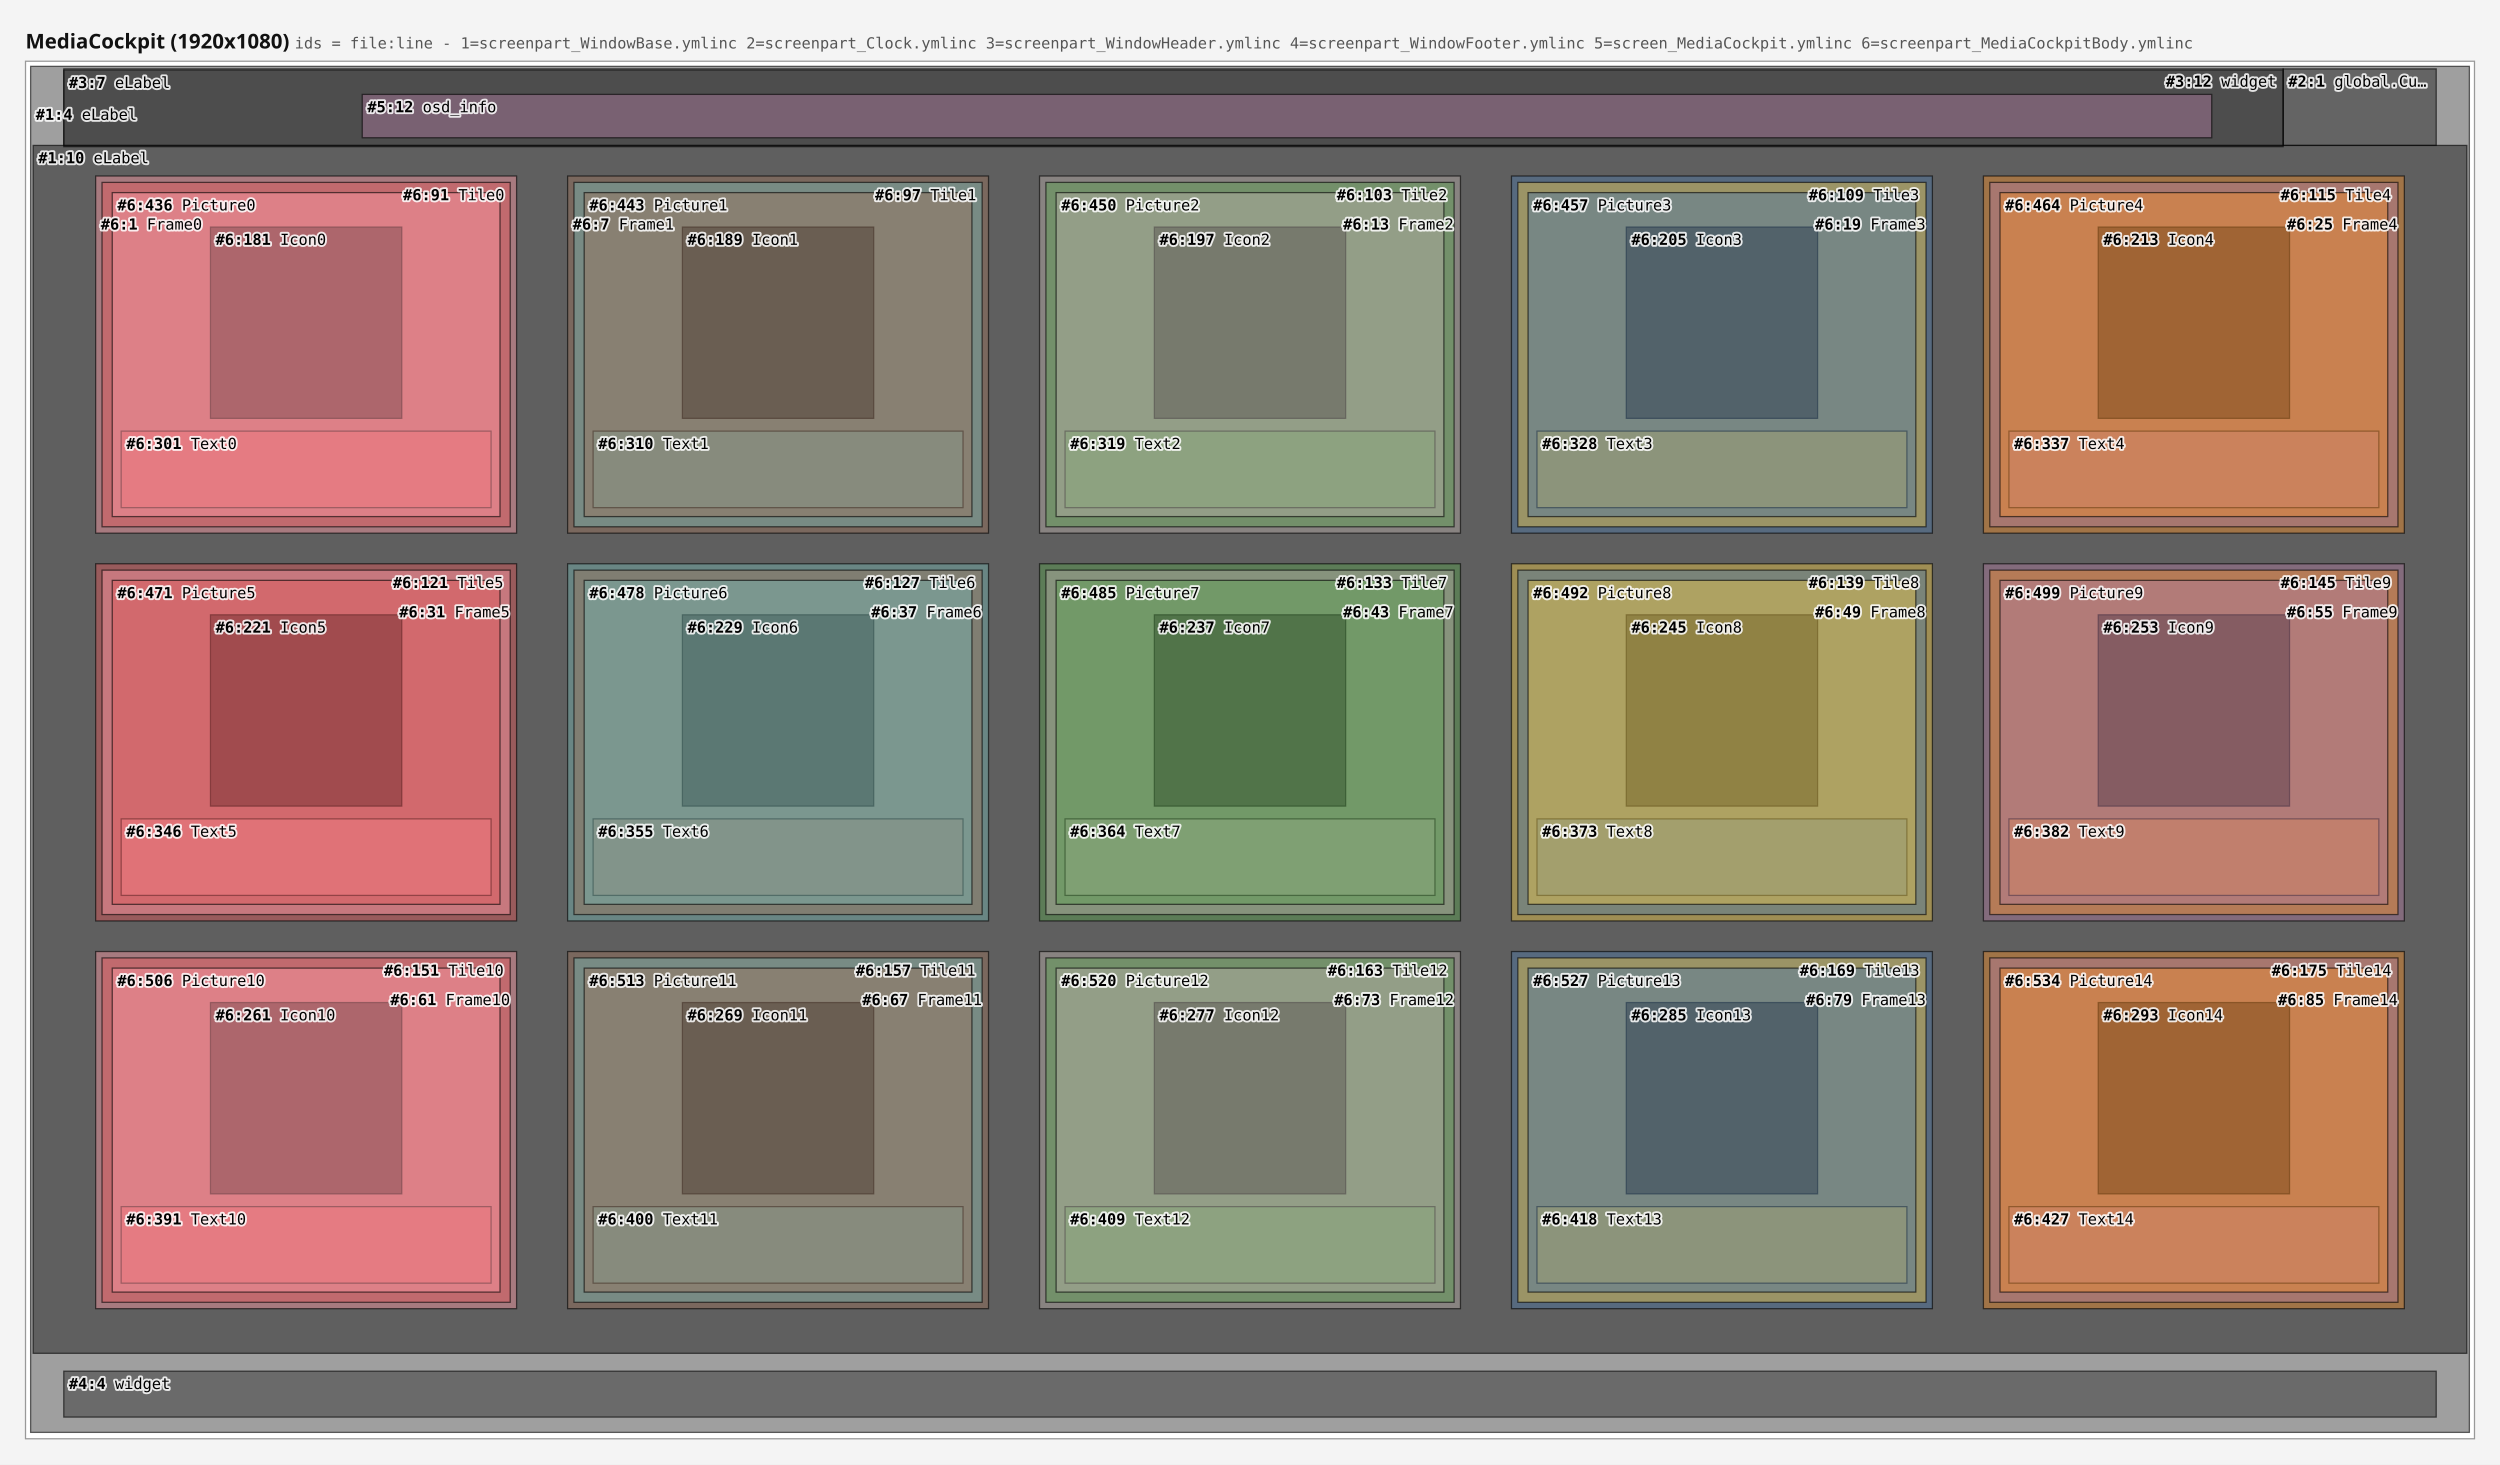
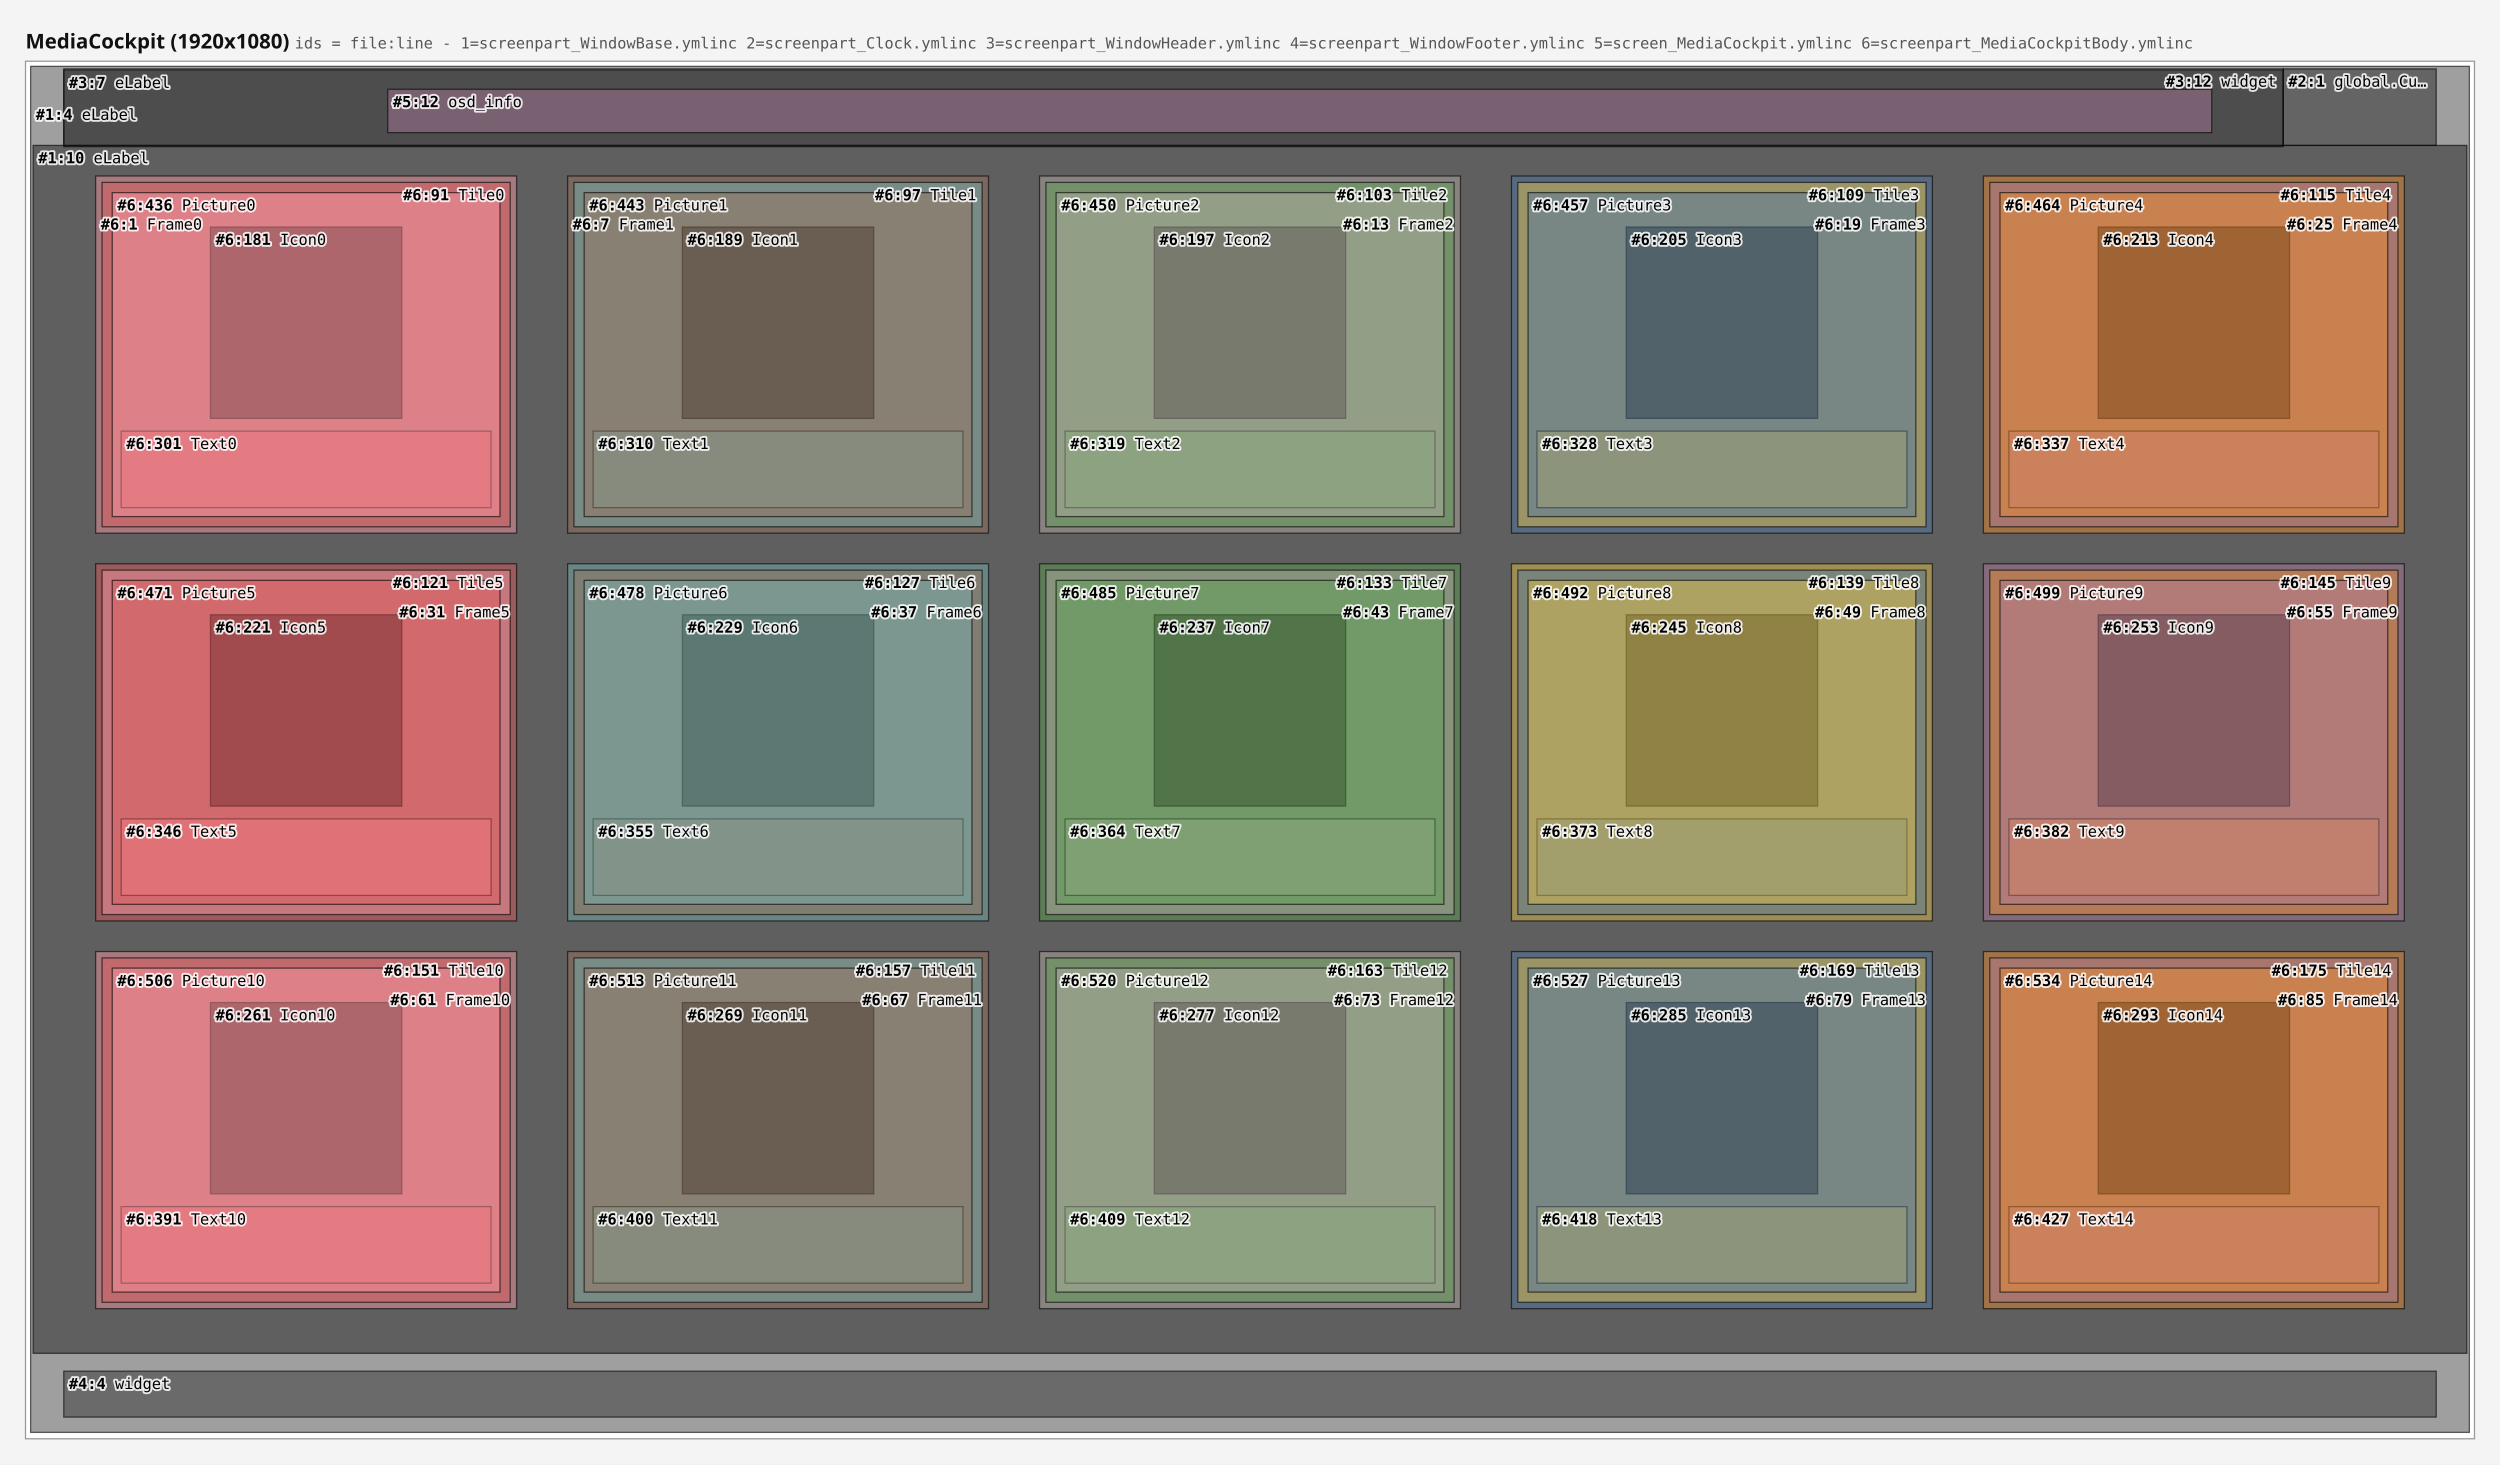
<svg xmlns="http://www.w3.org/2000/svg" width="1960" height="1148" viewBox="0 0 1960 1148">
  <rect x="0" y="0" width="1960" height="1148" fill="#f4f4f4" />
  <text x="20" y="38" font-family="sans-serif" font-size="16" font-weight="bold" fill="#111111">MediaCockpit (1920x1080) <tspan font-family="monospace" font-size="12" font-weight="normal" fill="#555555">ids = file:line - 1=screenpart_WindowBase.ymlinc  2=screenpart_Clock.ymlinc  3=screenpart_WindowHeader.ymlinc  4=screenpart_WindowFooter.ymlinc  5=screen_MediaCockpit.ymlinc  6=screenpart_MediaCockpitBody.ymlinc</tspan>
  </text>
  <g data-screen="0" transform="translate(20,48)">
    <rect x="0" y="0" width="1920" height="1080" fill="#ffffff" stroke="#999999" stroke-width="1" />
    <rect data-ref="0:0" data-src="screenpart_WindowBase.ymlinc:4" x="4" y="4" width="1912" height="1071" fill="#2c2c2c" fill-opacity="0.45" stroke="#000000" stroke-opacity="0.6" stroke-width="1" />
    <rect data-ref="0:1" data-src="screenpart_WindowBase.ymlinc:10" x="6" y="66" width="1908" height="947" fill="#121212" fill-opacity="0.45" stroke="#000000" stroke-opacity="0.6" stroke-width="1" />
    <rect data-ref="0:7" data-src="screenpart_MediaCockpitBody.ymlinc:1" x="55" y="90" width="330" height="280" fill="#ff9da7" fill-opacity="0.45" stroke="#000000" stroke-opacity="0.6" stroke-width="1" />
    <rect data-ref="0:8" data-src="screenpart_MediaCockpitBody.ymlinc:7" x="425" y="90" width="330" height="280" fill="#9c755f" fill-opacity="0.45" stroke="#000000" stroke-opacity="0.6" stroke-width="1" />
    <rect data-ref="0:9" data-src="screenpart_MediaCockpitBody.ymlinc:13" x="795" y="90" width="330" height="280" fill="#bab0ac" fill-opacity="0.45" stroke="#000000" stroke-opacity="0.6" stroke-width="1" />
    <rect data-ref="0:10" data-src="screenpart_MediaCockpitBody.ymlinc:19" x="1165" y="90" width="330" height="280" fill="#4e79a7" fill-opacity="0.45" stroke="#000000" stroke-opacity="0.6" stroke-width="1" />
    <rect data-ref="0:11" data-src="screenpart_MediaCockpitBody.ymlinc:25" x="1535" y="90" width="330" height="280" fill="#f28e2b" fill-opacity="0.45" stroke="#000000" stroke-opacity="0.6" stroke-width="1" />
    <rect data-ref="0:12" data-src="screenpart_MediaCockpitBody.ymlinc:31" x="55" y="394" width="330" height="280" fill="#e15759" fill-opacity="0.45" stroke="#000000" stroke-opacity="0.6" stroke-width="1" />
    <rect data-ref="0:13" data-src="screenpart_MediaCockpitBody.ymlinc:37" x="425" y="394" width="330" height="280" fill="#76b7b2" fill-opacity="0.45" stroke="#000000" stroke-opacity="0.6" stroke-width="1" />
    <rect data-ref="0:14" data-src="screenpart_MediaCockpitBody.ymlinc:43" x="795" y="394" width="330" height="280" fill="#59a14f" fill-opacity="0.45" stroke="#000000" stroke-opacity="0.6" stroke-width="1" />
    <rect data-ref="0:15" data-src="screenpart_MediaCockpitBody.ymlinc:49" x="1165" y="394" width="330" height="280" fill="#edc948" fill-opacity="0.45" stroke="#000000" stroke-opacity="0.6" stroke-width="1" />
    <rect data-ref="0:16" data-src="screenpart_MediaCockpitBody.ymlinc:55" x="1535" y="394" width="330" height="280" fill="#b07aa1" fill-opacity="0.45" stroke="#000000" stroke-opacity="0.6" stroke-width="1" />
    <rect data-ref="0:17" data-src="screenpart_MediaCockpitBody.ymlinc:61" x="55" y="698" width="330" height="280" fill="#ff9da7" fill-opacity="0.45" stroke="#000000" stroke-opacity="0.6" stroke-width="1" />
    <rect data-ref="0:18" data-src="screenpart_MediaCockpitBody.ymlinc:67" x="425" y="698" width="330" height="280" fill="#9c755f" fill-opacity="0.45" stroke="#000000" stroke-opacity="0.6" stroke-width="1" />
    <rect data-ref="0:19" data-src="screenpart_MediaCockpitBody.ymlinc:73" x="795" y="698" width="330" height="280" fill="#bab0ac" fill-opacity="0.45" stroke="#000000" stroke-opacity="0.6" stroke-width="1" />
    <rect data-ref="0:20" data-src="screenpart_MediaCockpitBody.ymlinc:79" x="1165" y="698" width="330" height="280" fill="#4e79a7" fill-opacity="0.45" stroke="#000000" stroke-opacity="0.6" stroke-width="1" />
    <rect data-ref="0:21" data-src="screenpart_MediaCockpitBody.ymlinc:85" x="1535" y="698" width="330" height="280" fill="#f28e2b" fill-opacity="0.45" stroke="#000000" stroke-opacity="0.6" stroke-width="1" />
    <rect data-ref="0:22" data-src="screenpart_MediaCockpitBody.ymlinc:91" x="60" y="95" width="320" height="270" fill="#e15759" fill-opacity="0.45" stroke="#000000" stroke-opacity="0.6" stroke-width="1" />
    <rect data-ref="0:23" data-src="screenpart_MediaCockpitBody.ymlinc:97" x="430" y="95" width="320" height="270" fill="#76b7b2" fill-opacity="0.45" stroke="#000000" stroke-opacity="0.6" stroke-width="1" />
    <rect data-ref="0:24" data-src="screenpart_MediaCockpitBody.ymlinc:103" x="800" y="95" width="320" height="270" fill="#59a14f" fill-opacity="0.45" stroke="#000000" stroke-opacity="0.6" stroke-width="1" />
    <rect data-ref="0:25" data-src="screenpart_MediaCockpitBody.ymlinc:109" x="1170" y="95" width="320" height="270" fill="#edc948" fill-opacity="0.45" stroke="#000000" stroke-opacity="0.6" stroke-width="1" />
    <rect data-ref="0:26" data-src="screenpart_MediaCockpitBody.ymlinc:115" x="1540" y="95" width="320" height="270" fill="#b07aa1" fill-opacity="0.45" stroke="#000000" stroke-opacity="0.6" stroke-width="1" />
    <rect data-ref="0:27" data-src="screenpart_MediaCockpitBody.ymlinc:121" x="60" y="399" width="320" height="270" fill="#ff9da7" fill-opacity="0.45" stroke="#000000" stroke-opacity="0.6" stroke-width="1" />
    <rect data-ref="0:28" data-src="screenpart_MediaCockpitBody.ymlinc:127" x="430" y="399" width="320" height="270" fill="#9c755f" fill-opacity="0.45" stroke="#000000" stroke-opacity="0.6" stroke-width="1" />
    <rect data-ref="0:29" data-src="screenpart_MediaCockpitBody.ymlinc:133" x="800" y="399" width="320" height="270" fill="#bab0ac" fill-opacity="0.45" stroke="#000000" stroke-opacity="0.6" stroke-width="1" />
    <rect data-ref="0:30" data-src="screenpart_MediaCockpitBody.ymlinc:139" x="1170" y="399" width="320" height="270" fill="#4e79a7" fill-opacity="0.45" stroke="#000000" stroke-opacity="0.6" stroke-width="1" />
    <rect data-ref="0:31" data-src="screenpart_MediaCockpitBody.ymlinc:145" x="1540" y="399" width="320" height="270" fill="#f28e2b" fill-opacity="0.45" stroke="#000000" stroke-opacity="0.6" stroke-width="1" />
    <rect data-ref="0:32" data-src="screenpart_MediaCockpitBody.ymlinc:151" x="60" y="703" width="320" height="270" fill="#e15759" fill-opacity="0.45" stroke="#000000" stroke-opacity="0.6" stroke-width="1" />
    <rect data-ref="0:33" data-src="screenpart_MediaCockpitBody.ymlinc:157" x="430" y="703" width="320" height="270" fill="#76b7b2" fill-opacity="0.45" stroke="#000000" stroke-opacity="0.6" stroke-width="1" />
    <rect data-ref="0:34" data-src="screenpart_MediaCockpitBody.ymlinc:163" x="800" y="703" width="320" height="270" fill="#59a14f" fill-opacity="0.45" stroke="#000000" stroke-opacity="0.6" stroke-width="1" />
    <rect data-ref="0:35" data-src="screenpart_MediaCockpitBody.ymlinc:169" x="1170" y="703" width="320" height="270" fill="#edc948" fill-opacity="0.45" stroke="#000000" stroke-opacity="0.6" stroke-width="1" />
    <rect data-ref="0:36" data-src="screenpart_MediaCockpitBody.ymlinc:175" x="1540" y="703" width="320" height="270" fill="#b07aa1" fill-opacity="0.45" stroke="#000000" stroke-opacity="0.6" stroke-width="1" />
    <rect data-ref="0:37" data-src="screenpart_MediaCockpitBody.ymlinc:181" x="145" y="130" width="150" height="150" fill="#000000" fill-opacity="0.45" stroke="#000000" stroke-opacity="0.6" stroke-width="1" />
    <rect data-ref="0:38" data-src="screenpart_MediaCockpitBody.ymlinc:189" x="515" y="130" width="150" height="150" fill="#000000" fill-opacity="0.45" stroke="#000000" stroke-opacity="0.6" stroke-width="1" />
    <rect data-ref="0:39" data-src="screenpart_MediaCockpitBody.ymlinc:197" x="885" y="130" width="150" height="150" fill="#000000" fill-opacity="0.45" stroke="#000000" stroke-opacity="0.6" stroke-width="1" />
    <rect data-ref="0:40" data-src="screenpart_MediaCockpitBody.ymlinc:205" x="1255" y="130" width="150" height="150" fill="#000000" fill-opacity="0.45" stroke="#000000" stroke-opacity="0.6" stroke-width="1" />
    <rect data-ref="0:41" data-src="screenpart_MediaCockpitBody.ymlinc:213" x="1625" y="130" width="150" height="150" fill="#000000" fill-opacity="0.45" stroke="#000000" stroke-opacity="0.6" stroke-width="1" />
    <rect data-ref="0:42" data-src="screenpart_MediaCockpitBody.ymlinc:221" x="145" y="434" width="150" height="150" fill="#000000" fill-opacity="0.45" stroke="#000000" stroke-opacity="0.6" stroke-width="1" />
    <rect data-ref="0:43" data-src="screenpart_MediaCockpitBody.ymlinc:229" x="515" y="434" width="150" height="150" fill="#000000" fill-opacity="0.45" stroke="#000000" stroke-opacity="0.6" stroke-width="1" />
    <rect data-ref="0:44" data-src="screenpart_MediaCockpitBody.ymlinc:237" x="885" y="434" width="150" height="150" fill="#000000" fill-opacity="0.45" stroke="#000000" stroke-opacity="0.6" stroke-width="1" />
    <rect data-ref="0:45" data-src="screenpart_MediaCockpitBody.ymlinc:245" x="1255" y="434" width="150" height="150" fill="#000000" fill-opacity="0.45" stroke="#000000" stroke-opacity="0.6" stroke-width="1" />
    <rect data-ref="0:46" data-src="screenpart_MediaCockpitBody.ymlinc:253" x="1625" y="434" width="150" height="150" fill="#000000" fill-opacity="0.45" stroke="#000000" stroke-opacity="0.6" stroke-width="1" />
    <rect data-ref="0:47" data-src="screenpart_MediaCockpitBody.ymlinc:261" x="145" y="738" width="150" height="150" fill="#000000" fill-opacity="0.45" stroke="#000000" stroke-opacity="0.6" stroke-width="1" />
    <rect data-ref="0:48" data-src="screenpart_MediaCockpitBody.ymlinc:269" x="515" y="738" width="150" height="150" fill="#000000" fill-opacity="0.45" stroke="#000000" stroke-opacity="0.6" stroke-width="1" />
    <rect data-ref="0:49" data-src="screenpart_MediaCockpitBody.ymlinc:277" x="885" y="738" width="150" height="150" fill="#000000" fill-opacity="0.45" stroke="#000000" stroke-opacity="0.6" stroke-width="1" />
    <rect data-ref="0:50" data-src="screenpart_MediaCockpitBody.ymlinc:285" x="1255" y="738" width="150" height="150" fill="#000000" fill-opacity="0.45" stroke="#000000" stroke-opacity="0.6" stroke-width="1" />
    <rect data-ref="0:51" data-src="screenpart_MediaCockpitBody.ymlinc:293" x="1625" y="738" width="150" height="150" fill="#000000" fill-opacity="0.45" stroke="#000000" stroke-opacity="0.6" stroke-width="1" />
    <rect data-ref="0:52" data-src="screenpart_MediaCockpitBody.ymlinc:301" x="75" y="290" width="290" height="60" fill="#e15759" fill-opacity="0.45" stroke="#000000" stroke-opacity="0.6" stroke-width="1" />
    <rect data-ref="0:53" data-src="screenpart_MediaCockpitBody.ymlinc:310" x="445" y="290" width="290" height="60" fill="#76b7b2" fill-opacity="0.45" stroke="#000000" stroke-opacity="0.6" stroke-width="1" />
    <rect data-ref="0:54" data-src="screenpart_MediaCockpitBody.ymlinc:319" x="815" y="290" width="290" height="60" fill="#59a14f" fill-opacity="0.45" stroke="#000000" stroke-opacity="0.6" stroke-width="1" />
    <rect data-ref="0:55" data-src="screenpart_MediaCockpitBody.ymlinc:328" x="1185" y="290" width="290" height="60" fill="#edc948" fill-opacity="0.45" stroke="#000000" stroke-opacity="0.6" stroke-width="1" />
    <rect data-ref="0:56" data-src="screenpart_MediaCockpitBody.ymlinc:337" x="1555" y="290" width="290" height="60" fill="#b07aa1" fill-opacity="0.45" stroke="#000000" stroke-opacity="0.6" stroke-width="1" />
    <rect data-ref="0:57" data-src="screenpart_MediaCockpitBody.ymlinc:346" x="75" y="594" width="290" height="60" fill="#ff9da7" fill-opacity="0.45" stroke="#000000" stroke-opacity="0.6" stroke-width="1" />
    <rect data-ref="0:58" data-src="screenpart_MediaCockpitBody.ymlinc:355" x="445" y="594" width="290" height="60" fill="#9c755f" fill-opacity="0.45" stroke="#000000" stroke-opacity="0.6" stroke-width="1" />
    <rect data-ref="0:59" data-src="screenpart_MediaCockpitBody.ymlinc:364" x="815" y="594" width="290" height="60" fill="#bab0ac" fill-opacity="0.45" stroke="#000000" stroke-opacity="0.6" stroke-width="1" />
    <rect data-ref="0:60" data-src="screenpart_MediaCockpitBody.ymlinc:373" x="1185" y="594" width="290" height="60" fill="#4e79a7" fill-opacity="0.45" stroke="#000000" stroke-opacity="0.6" stroke-width="1" />
    <rect data-ref="0:61" data-src="screenpart_MediaCockpitBody.ymlinc:382" x="1555" y="594" width="290" height="60" fill="#f28e2b" fill-opacity="0.45" stroke="#000000" stroke-opacity="0.6" stroke-width="1" />
    <rect data-ref="0:62" data-src="screenpart_MediaCockpitBody.ymlinc:391" x="75" y="898" width="290" height="60" fill="#e15759" fill-opacity="0.45" stroke="#000000" stroke-opacity="0.6" stroke-width="1" />
    <rect data-ref="0:63" data-src="screenpart_MediaCockpitBody.ymlinc:400" x="445" y="898" width="290" height="60" fill="#76b7b2" fill-opacity="0.45" stroke="#000000" stroke-opacity="0.6" stroke-width="1" />
    <rect data-ref="0:64" data-src="screenpart_MediaCockpitBody.ymlinc:409" x="815" y="898" width="290" height="60" fill="#59a14f" fill-opacity="0.45" stroke="#000000" stroke-opacity="0.6" stroke-width="1" />
    <rect data-ref="0:65" data-src="screenpart_MediaCockpitBody.ymlinc:418" x="1185" y="898" width="290" height="60" fill="#edc948" fill-opacity="0.45" stroke="#000000" stroke-opacity="0.6" stroke-width="1" />
    <rect data-ref="0:66" data-src="screenpart_MediaCockpitBody.ymlinc:427" x="1555" y="898" width="290" height="60" fill="#b07aa1" fill-opacity="0.45" stroke="#000000" stroke-opacity="0.6" stroke-width="1" />
    <rect data-ref="0:67" data-src="screenpart_MediaCockpitBody.ymlinc:436" x="68" y="103" width="304" height="254" fill="#ff9da7" fill-opacity="0.45" stroke="#000000" stroke-opacity="0.6" stroke-width="1" />
    <rect data-ref="0:68" data-src="screenpart_MediaCockpitBody.ymlinc:443" x="438" y="103" width="304" height="254" fill="#9c755f" fill-opacity="0.45" stroke="#000000" stroke-opacity="0.6" stroke-width="1" />
    <rect data-ref="0:69" data-src="screenpart_MediaCockpitBody.ymlinc:450" x="808" y="103" width="304" height="254" fill="#bab0ac" fill-opacity="0.45" stroke="#000000" stroke-opacity="0.6" stroke-width="1" />
    <rect data-ref="0:70" data-src="screenpart_MediaCockpitBody.ymlinc:457" x="1178" y="103" width="304" height="254" fill="#4e79a7" fill-opacity="0.45" stroke="#000000" stroke-opacity="0.6" stroke-width="1" />
    <rect data-ref="0:71" data-src="screenpart_MediaCockpitBody.ymlinc:464" x="1548" y="103" width="304" height="254" fill="#f28e2b" fill-opacity="0.45" stroke="#000000" stroke-opacity="0.6" stroke-width="1" />
    <rect data-ref="0:72" data-src="screenpart_MediaCockpitBody.ymlinc:471" x="68" y="407" width="304" height="254" fill="#e15759" fill-opacity="0.45" stroke="#000000" stroke-opacity="0.6" stroke-width="1" />
    <rect data-ref="0:73" data-src="screenpart_MediaCockpitBody.ymlinc:478" x="438" y="407" width="304" height="254" fill="#76b7b2" fill-opacity="0.45" stroke="#000000" stroke-opacity="0.6" stroke-width="1" />
    <rect data-ref="0:74" data-src="screenpart_MediaCockpitBody.ymlinc:485" x="808" y="407" width="304" height="254" fill="#59a14f" fill-opacity="0.45" stroke="#000000" stroke-opacity="0.6" stroke-width="1" />
    <rect data-ref="0:75" data-src="screenpart_MediaCockpitBody.ymlinc:492" x="1178" y="407" width="304" height="254" fill="#edc948" fill-opacity="0.45" stroke="#000000" stroke-opacity="0.6" stroke-width="1" />
    <rect data-ref="0:76" data-src="screenpart_MediaCockpitBody.ymlinc:499" x="1548" y="407" width="304" height="254" fill="#b07aa1" fill-opacity="0.45" stroke="#000000" stroke-opacity="0.6" stroke-width="1" />
    <rect data-ref="0:77" data-src="screenpart_MediaCockpitBody.ymlinc:506" x="68" y="711" width="304" height="254" fill="#ff9da7" fill-opacity="0.45" stroke="#000000" stroke-opacity="0.6" stroke-width="1" />
    <rect data-ref="0:78" data-src="screenpart_MediaCockpitBody.ymlinc:513" x="438" y="711" width="304" height="254" fill="#9c755f" fill-opacity="0.45" stroke="#000000" stroke-opacity="0.6" stroke-width="1" />
    <rect data-ref="0:79" data-src="screenpart_MediaCockpitBody.ymlinc:520" x="808" y="711" width="304" height="254" fill="#bab0ac" fill-opacity="0.45" stroke="#000000" stroke-opacity="0.6" stroke-width="1" />
    <rect data-ref="0:80" data-src="screenpart_MediaCockpitBody.ymlinc:527" x="1178" y="711" width="304" height="254" fill="#4e79a7" fill-opacity="0.45" stroke="#000000" stroke-opacity="0.6" stroke-width="1" />
    <rect data-ref="0:81" data-src="screenpart_MediaCockpitBody.ymlinc:534" x="1548" y="711" width="304" height="254" fill="#f28e2b" fill-opacity="0.45" stroke="#000000" stroke-opacity="0.6" stroke-width="1" />
    <rect data-ref="0:5" data-src="screenpart_WindowFooter.ymlinc:4" x="30" y="1027" width="1860" height="36" fill="#2c2c2c" fill-opacity="0.45" stroke="#000000" stroke-opacity="0.6" stroke-width="1" />
    <rect data-ref="0:3" data-src="screenpart_WindowHeader.ymlinc:7" x="30" y="7" width="1740" height="60" fill="#2c2c2c" fill-opacity="0.45" stroke="#000000" stroke-opacity="0.6" stroke-width="1" />
    <rect data-ref="0:2" data-src="screenpart_Clock.ymlinc:1" x="1770" y="6" width="120" height="60" fill="#1d1d1d" fill-opacity="0.45" stroke="#000000" stroke-opacity="0.6" stroke-width="1" />
    <rect data-ref="0:4" data-src="screenpart_WindowHeader.ymlinc:12" x="30" y="6" width="1740" height="60" fill="#2c2c2c" fill-opacity="0.45" stroke="#000000" stroke-opacity="0.6" stroke-width="1" />
-     <rect data-ref="0:6" data-src="screen_MediaCockpit.ymlinc:12" x="264" y="26" width="1450" height="34" fill="#b07aa1" fill-opacity="0.45" stroke="#000000" stroke-opacity="0.6" stroke-width="1" />
+     <rect data-ref="0:6" data-src="screen_MediaCockpit.ymlinc:12" x="284" y="22" width="1430" height="34" fill="#b07aa1" fill-opacity="0.45" stroke="#000000" stroke-opacity="0.6" stroke-width="1" />
    <g pointer-events="none" font-family="monospace" font-size="12" fill="#000000" stroke="#ffffff" stroke-width="3" stroke-opacity="0.85" stroke-linejoin="round" paint-order="stroke">
      <text x="8" y="46">
        <tspan font-weight="bold">#1:4</tspan> eLabel</text>
      <text x="10" y="80">
        <tspan font-weight="bold">#1:10</tspan> eLabel</text>
      <text x="59" y="132">
        <tspan font-weight="bold">#6:1</tspan> Frame0</text>
      <text x="429" y="132">
        <tspan font-weight="bold">#6:7</tspan> Frame1</text>
      <text x="1033" y="132">
        <tspan font-weight="bold">#6:13</tspan> Frame2</text>
      <text x="1403" y="132">
        <tspan font-weight="bold">#6:19</tspan> Frame3</text>
      <text x="1773" y="132">
        <tspan font-weight="bold">#6:25</tspan> Frame4</text>
      <text x="293" y="436">
        <tspan font-weight="bold">#6:31</tspan> Frame5</text>
      <text x="663" y="436">
        <tspan font-weight="bold">#6:37</tspan> Frame6</text>
      <text x="1033" y="436">
        <tspan font-weight="bold">#6:43</tspan> Frame7</text>
      <text x="1403" y="436">
        <tspan font-weight="bold">#6:49</tspan> Frame8</text>
      <text x="1773" y="436">
        <tspan font-weight="bold">#6:55</tspan> Frame9</text>
      <text x="286" y="740">
        <tspan font-weight="bold">#6:61</tspan> Frame10</text>
      <text x="656" y="740">
        <tspan font-weight="bold">#6:67</tspan> Frame11</text>
      <text x="1026" y="740">
        <tspan font-weight="bold">#6:73</tspan> Frame12</text>
      <text x="1396" y="740">
        <tspan font-weight="bold">#6:79</tspan> Frame13</text>
      <text x="1766" y="740">
        <tspan font-weight="bold">#6:85</tspan> Frame14</text>
      <text x="296" y="109">
        <tspan font-weight="bold">#6:91</tspan> Tile0</text>
      <text x="666" y="109">
        <tspan font-weight="bold">#6:97</tspan> Tile1</text>
      <text x="1028" y="109">
        <tspan font-weight="bold">#6:103</tspan> Tile2</text>
      <text x="1398" y="109">
        <tspan font-weight="bold">#6:109</tspan> Tile3</text>
      <text x="1768" y="109">
        <tspan font-weight="bold">#6:115</tspan> Tile4</text>
      <text x="288" y="413">
        <tspan font-weight="bold">#6:121</tspan> Tile5</text>
      <text x="658" y="413">
        <tspan font-weight="bold">#6:127</tspan> Tile6</text>
      <text x="1028" y="413">
        <tspan font-weight="bold">#6:133</tspan> Tile7</text>
      <text x="1398" y="413">
        <tspan font-weight="bold">#6:139</tspan> Tile8</text>
      <text x="1768" y="413">
        <tspan font-weight="bold">#6:145</tspan> Tile9</text>
      <text x="281" y="717">
        <tspan font-weight="bold">#6:151</tspan> Tile10</text>
      <text x="651" y="717">
        <tspan font-weight="bold">#6:157</tspan> Tile11</text>
      <text x="1021" y="717">
        <tspan font-weight="bold">#6:163</tspan> Tile12</text>
      <text x="1391" y="717">
        <tspan font-weight="bold">#6:169</tspan> Tile13</text>
      <text x="1761" y="717">
        <tspan font-weight="bold">#6:175</tspan> Tile14</text>
      <text x="149" y="144">
        <tspan font-weight="bold">#6:181</tspan> Icon0</text>
      <text x="519" y="144">
        <tspan font-weight="bold">#6:189</tspan> Icon1</text>
      <text x="889" y="144">
        <tspan font-weight="bold">#6:197</tspan> Icon2</text>
      <text x="1259" y="144">
        <tspan font-weight="bold">#6:205</tspan> Icon3</text>
      <text x="1629" y="144">
        <tspan font-weight="bold">#6:213</tspan> Icon4</text>
      <text x="149" y="448">
        <tspan font-weight="bold">#6:221</tspan> Icon5</text>
      <text x="519" y="448">
        <tspan font-weight="bold">#6:229</tspan> Icon6</text>
      <text x="889" y="448">
        <tspan font-weight="bold">#6:237</tspan> Icon7</text>
      <text x="1259" y="448">
        <tspan font-weight="bold">#6:245</tspan> Icon8</text>
      <text x="1629" y="448">
        <tspan font-weight="bold">#6:253</tspan> Icon9</text>
      <text x="149" y="752">
        <tspan font-weight="bold">#6:261</tspan> Icon10</text>
      <text x="519" y="752">
        <tspan font-weight="bold">#6:269</tspan> Icon11</text>
      <text x="889" y="752">
        <tspan font-weight="bold">#6:277</tspan> Icon12</text>
      <text x="1259" y="752">
        <tspan font-weight="bold">#6:285</tspan> Icon13</text>
      <text x="1629" y="752">
        <tspan font-weight="bold">#6:293</tspan> Icon14</text>
      <text x="79" y="304">
        <tspan font-weight="bold">#6:301</tspan> Text0</text>
      <text x="449" y="304">
        <tspan font-weight="bold">#6:310</tspan> Text1</text>
      <text x="819" y="304">
        <tspan font-weight="bold">#6:319</tspan> Text2</text>
      <text x="1189" y="304">
        <tspan font-weight="bold">#6:328</tspan> Text3</text>
      <text x="1559" y="304">
        <tspan font-weight="bold">#6:337</tspan> Text4</text>
      <text x="79" y="608">
        <tspan font-weight="bold">#6:346</tspan> Text5</text>
      <text x="449" y="608">
        <tspan font-weight="bold">#6:355</tspan> Text6</text>
      <text x="819" y="608">
        <tspan font-weight="bold">#6:364</tspan> Text7</text>
      <text x="1189" y="608">
        <tspan font-weight="bold">#6:373</tspan> Text8</text>
      <text x="1559" y="608">
        <tspan font-weight="bold">#6:382</tspan> Text9</text>
      <text x="79" y="912">
        <tspan font-weight="bold">#6:391</tspan> Text10</text>
      <text x="449" y="912">
        <tspan font-weight="bold">#6:400</tspan> Text11</text>
      <text x="819" y="912">
        <tspan font-weight="bold">#6:409</tspan> Text12</text>
      <text x="1189" y="912">
        <tspan font-weight="bold">#6:418</tspan> Text13</text>
      <text x="1559" y="912">
        <tspan font-weight="bold">#6:427</tspan> Text14</text>
      <text x="72" y="117">
        <tspan font-weight="bold">#6:436</tspan> Picture0</text>
      <text x="442" y="117">
        <tspan font-weight="bold">#6:443</tspan> Picture1</text>
      <text x="812" y="117">
        <tspan font-weight="bold">#6:450</tspan> Picture2</text>
      <text x="1182" y="117">
        <tspan font-weight="bold">#6:457</tspan> Picture3</text>
      <text x="1552" y="117">
        <tspan font-weight="bold">#6:464</tspan> Picture4</text>
      <text x="72" y="421">
        <tspan font-weight="bold">#6:471</tspan> Picture5</text>
      <text x="442" y="421">
        <tspan font-weight="bold">#6:478</tspan> Picture6</text>
      <text x="812" y="421">
        <tspan font-weight="bold">#6:485</tspan> Picture7</text>
      <text x="1182" y="421">
        <tspan font-weight="bold">#6:492</tspan> Picture8</text>
      <text x="1552" y="421">
        <tspan font-weight="bold">#6:499</tspan> Picture9</text>
      <text x="72" y="725">
        <tspan font-weight="bold">#6:506</tspan> Picture10</text>
      <text x="442" y="725">
        <tspan font-weight="bold">#6:513</tspan> Picture11</text>
      <text x="812" y="725">
        <tspan font-weight="bold">#6:520</tspan> Picture12</text>
      <text x="1182" y="725">
        <tspan font-weight="bold">#6:527</tspan> Picture13</text>
      <text x="1552" y="725">
        <tspan font-weight="bold">#6:534</tspan> Picture14</text>
      <text x="34" y="1041">
        <tspan font-weight="bold">#4:4</tspan> widget</text>
      <text x="34" y="21">
        <tspan font-weight="bold">#3:7</tspan> eLabel</text>
      <text x="1774" y="20">
        <tspan font-weight="bold">#2:1</tspan> global.Cu…</text>
      <text x="1678" y="20">
        <tspan font-weight="bold">#3:12</tspan> widget</text>
-       <text x="268" y="40">
+       <text x="288" y="36">
        <tspan font-weight="bold">#5:12</tspan> osd_info</text>
    </g>
  </g>
</svg>
